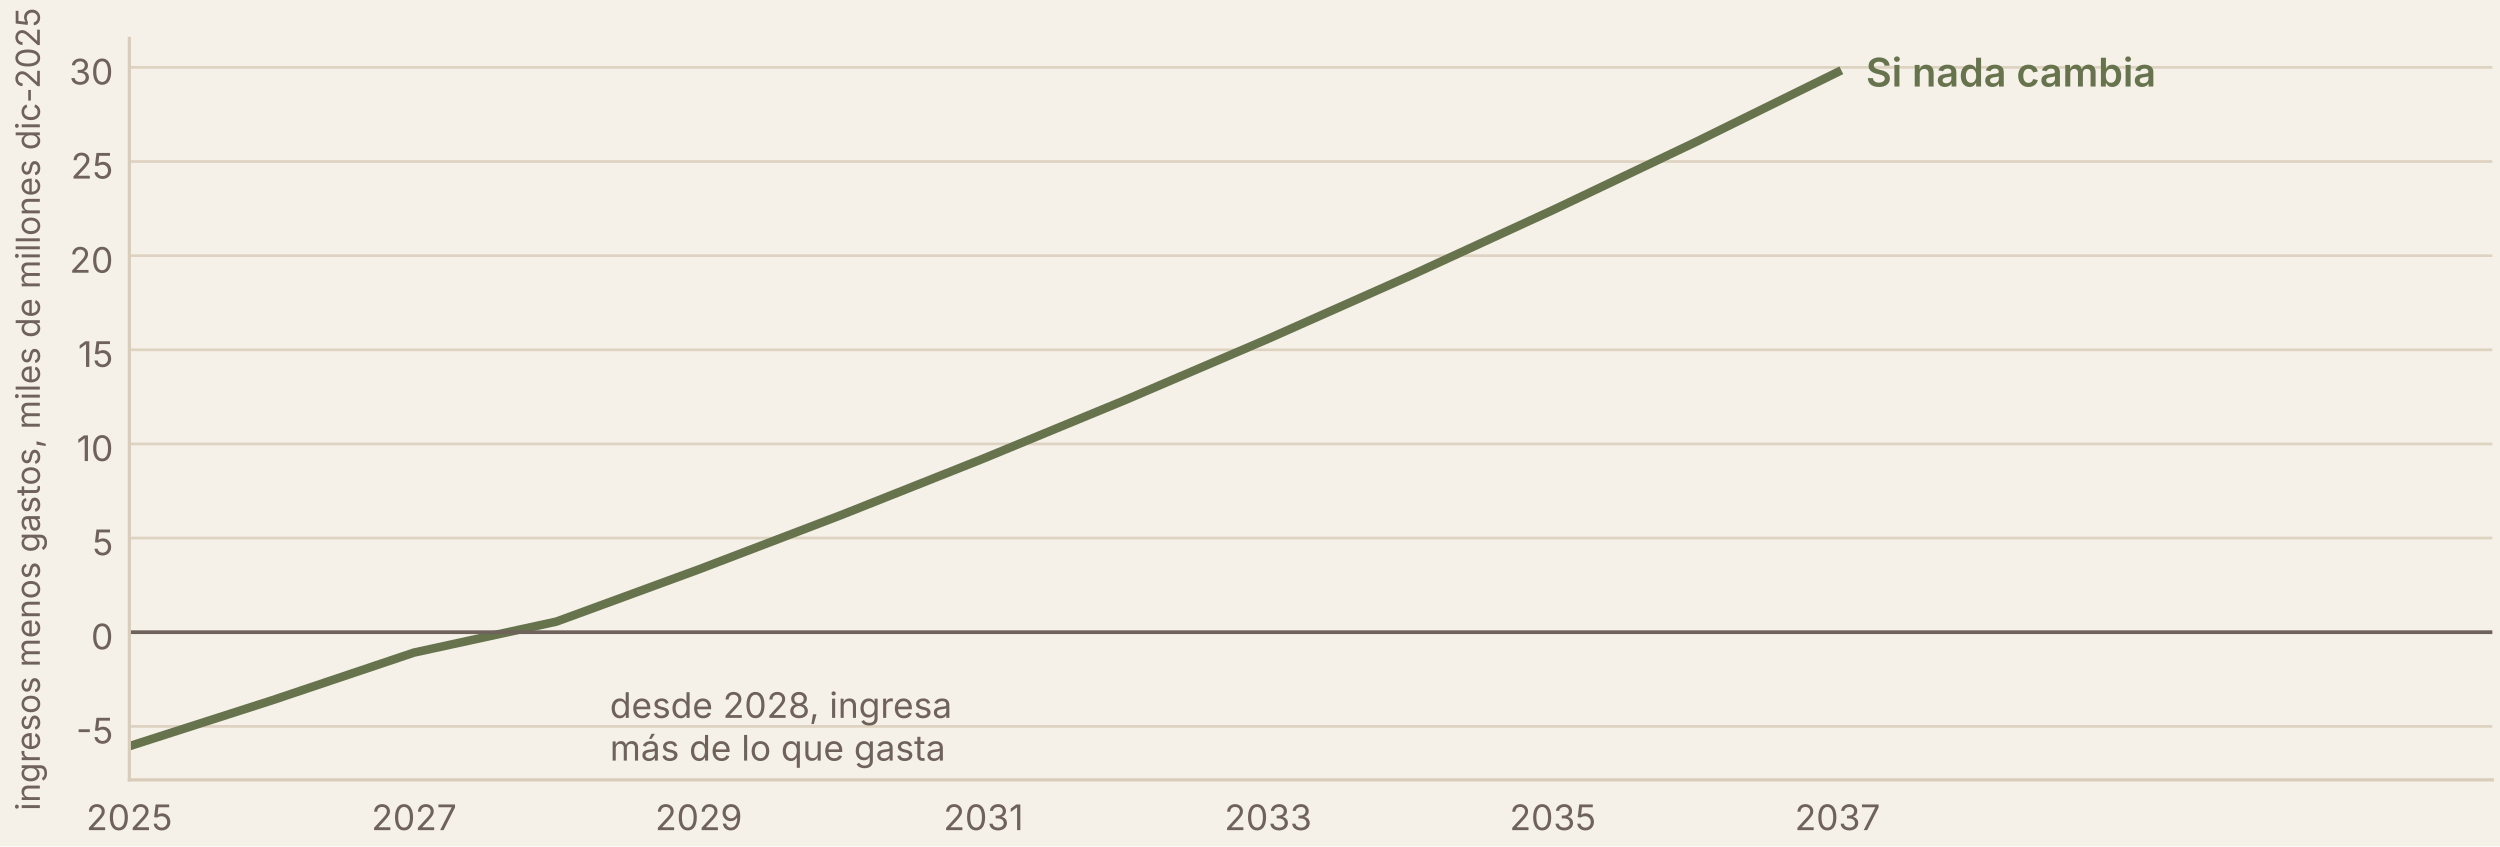
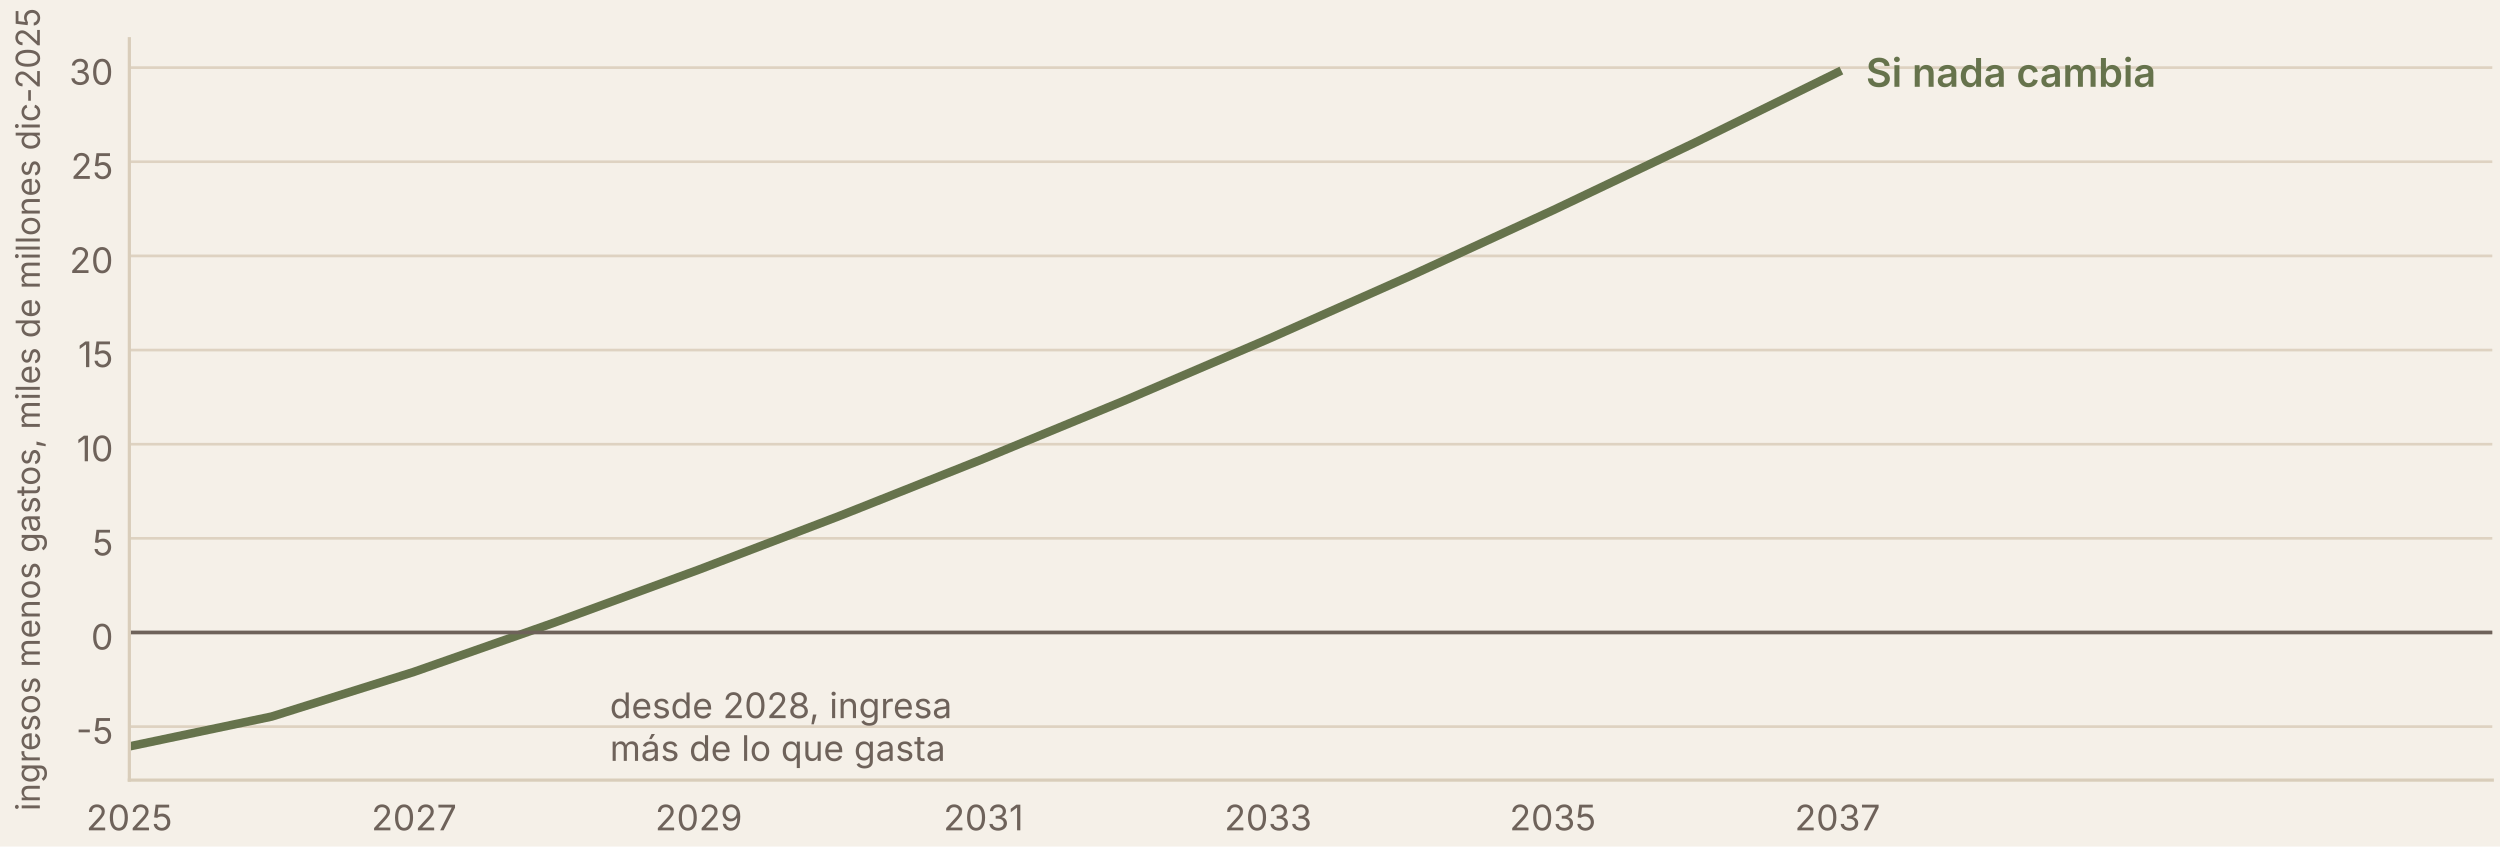
- <svg xmlns="http://www.w3.org/2000/svg" width="467.372pt" height="158.22pt" viewBox="0 0 467.372 158.22" version="1.1">
+ <svg xmlns="http://www.w3.org/2000/svg" width="467.372pt" height="158.265pt" viewBox="0 0 467.372 158.265" version="1.1">
  <defs>
    <style type="text/css">*{stroke-linejoin: round; stroke-linecap: butt}</style>
  </defs>
  <g id="figure_1">
    <g id="patch_1">
-       <path d="M 0 158.22  L 467.372 158.22  L 467.372 0  L 0 0  z " style="fill: #f5f0e8" />
+       <path d="M 0 158.265  L 467.372 158.265  L 467.372 0  L 0 0  z " style="fill: #f5f0e8" />
    </g>
    <g id="axes_1">
      <g id="patch_2">
-         <path d="M 24.182 145.794  L 465.932 145.794  L 465.932 7.194  L 24.182 7.194  z " style="fill: #f5f0e8" />
+         <path d="M 24.182 145.839  L 465.932 145.839  L 465.932 7.239  L 24.182 7.239  z " style="fill: #f5f0e8" />
      </g>
      <g id="matplotlib.axis_1">
        <g id="xtick_1">
          <g id="line2d_1" />
          <g id="text_1">
-             <text style="font-size: 6.6px; font-family: 'Inter'; text-anchor: middle; fill: #6e625a" x="24.182" y="155.188" transform="rotate(-0 24.18248 155.1877)">2025</text>
+             <text style="font-size: 6.6px; font-family: 'Inter'; text-anchor: middle; fill: #6e625a" x="24.182" y="155.233" transform="rotate(-0 24.18248 155.2332)">2025</text>
          </g>
        </g>
        <g id="xtick_2">
          <g id="line2d_2" />
          <g id="text_2">
-             <text style="font-size: 6.6px; font-family: 'Inter'; text-anchor: middle; fill: #6e625a" x="77.405" y="155.188" transform="rotate(-0 77.40537 155.1877)">2027</text>
+             <text style="font-size: 6.6px; font-family: 'Inter'; text-anchor: middle; fill: #6e625a" x="77.405" y="155.233" transform="rotate(-0 77.40537 155.2332)">2027</text>
          </g>
        </g>
        <g id="xtick_3">
          <g id="line2d_3" />
          <g id="text_3">
-             <text style="font-size: 6.6px; font-family: 'Inter'; text-anchor: middle; fill: #6e625a" x="130.628" y="155.188" transform="rotate(-0 130.6283 155.1877)">2029</text>
+             <text style="font-size: 6.6px; font-family: 'Inter'; text-anchor: middle; fill: #6e625a" x="130.628" y="155.233" transform="rotate(-0 130.6283 155.2332)">2029</text>
          </g>
        </g>
        <g id="xtick_4">
          <g id="line2d_4" />
          <g id="text_4">
-             <text style="font-size: 6.6px; font-family: 'Inter'; text-anchor: middle; fill: #6e625a" x="183.851" y="155.188" transform="rotate(-0 183.8512 155.1877)">2031</text>
+             <text style="font-size: 6.6px; font-family: 'Inter'; text-anchor: middle; fill: #6e625a" x="183.851" y="155.233" transform="rotate(-0 183.8512 155.2332)">2031</text>
          </g>
        </g>
        <g id="xtick_5">
          <g id="line2d_5" />
          <g id="text_5">
-             <text style="font-size: 6.6px; font-family: 'Inter'; text-anchor: middle; fill: #6e625a" x="237.074" y="155.188" transform="rotate(-0 237.074 155.1877)">2033</text>
+             <text style="font-size: 6.6px; font-family: 'Inter'; text-anchor: middle; fill: #6e625a" x="237.074" y="155.233" transform="rotate(-0 237.074 155.2332)">2033</text>
          </g>
        </g>
        <g id="xtick_6">
          <g id="line2d_6" />
          <g id="text_6">
-             <text style="font-size: 6.6px; font-family: 'Inter'; text-anchor: middle; fill: #6e625a" x="290.297" y="155.188" transform="rotate(-0 290.2969 155.1877)">2035</text>
+             <text style="font-size: 6.6px; font-family: 'Inter'; text-anchor: middle; fill: #6e625a" x="290.297" y="155.233" transform="rotate(-0 290.2969 155.2332)">2035</text>
          </g>
        </g>
        <g id="xtick_7">
          <g id="line2d_7" />
          <g id="text_7">
-             <text style="font-size: 6.6px; font-family: 'Inter'; text-anchor: middle; fill: #6e625a" x="343.52" y="155.188" transform="rotate(-0 343.5198 155.1877)">2037</text>
+             <text style="font-size: 6.6px; font-family: 'Inter'; text-anchor: middle; fill: #6e625a" x="343.52" y="155.233" transform="rotate(-0 343.5198 155.2332)">2037</text>
          </g>
        </g>
      </g>
      <g id="matplotlib.axis_2">
        <g id="ytick_1">
          <g id="line2d_8">
-             <path d="M 24.182 135.794  L 465.932 135.794  " clip-path="url(#pee7d29597c)" style="fill: none; stroke: #d9cdba; stroke-opacity: 0.85; stroke-width: 0.5; stroke-linecap: square" />
+             <path d="M 24.182 135.84  L 465.932 135.84  " clip-path="url(#p82891036e6)" style="fill: none; stroke: #d9cdba; stroke-opacity: 0.85; stroke-width: 0.5; stroke-linecap: square" />
          </g>
          <g id="line2d_9" />
          <g id="text_8">
-             <text style="font-size: 6.6px; font-family: 'Inter'; text-anchor: end; fill: #6e625a" x="21.182" y="138.991" transform="rotate(-0 21.18248 138.991)">-5</text>
+             <text style="font-size: 6.6px; font-family: 'Inter'; text-anchor: end; fill: #6e625a" x="21.182" y="139.037" transform="rotate(-0 21.18248 139.0366)">-5</text>
          </g>
        </g>
        <g id="ytick_2">
          <g id="line2d_10">
-             <path d="M 24.182 118.194  L 465.932 118.194  " clip-path="url(#pee7d29597c)" style="fill: none; stroke: #d9cdba; stroke-opacity: 0.85; stroke-width: 0.5; stroke-linecap: square" />
+             <path d="M 24.182 118.24  L 465.932 118.24  " clip-path="url(#p82891036e6)" style="fill: none; stroke: #d9cdba; stroke-opacity: 0.85; stroke-width: 0.5; stroke-linecap: square" />
          </g>
          <g id="line2d_11" />
          <g id="text_9">
-             <text style="font-size: 6.6px; font-family: 'Inter'; text-anchor: end; fill: #6e625a" x="21.182" y="121.391" transform="rotate(-0 21.18248 121.3911)">0</text>
+             <text style="font-size: 6.6px; font-family: 'Inter'; text-anchor: end; fill: #6e625a" x="21.182" y="121.437" transform="rotate(-0 21.18248 121.4366)">0</text>
          </g>
        </g>
        <g id="ytick_3">
          <g id="line2d_12">
-             <path d="M 24.182 100.594  L 465.932 100.594  " clip-path="url(#pee7d29597c)" style="fill: none; stroke: #d9cdba; stroke-opacity: 0.85; stroke-width: 0.5; stroke-linecap: square" />
+             <path d="M 24.182 100.64  L 465.932 100.64  " clip-path="url(#p82891036e6)" style="fill: none; stroke: #d9cdba; stroke-opacity: 0.85; stroke-width: 0.5; stroke-linecap: square" />
          </g>
          <g id="line2d_13" />
          <g id="text_10">
-             <text style="font-size: 6.6px; font-family: 'Inter'; text-anchor: end; fill: #6e625a" x="21.182" y="103.791" transform="rotate(-0 21.18248 103.7911)">5</text>
+             <text style="font-size: 6.6px; font-family: 'Inter'; text-anchor: end; fill: #6e625a" x="21.182" y="103.837" transform="rotate(-0 21.18248 103.8366)">5</text>
          </g>
        </g>
        <g id="ytick_4">
          <g id="line2d_14">
-             <path d="M 24.182 82.994  L 465.932 82.994  " clip-path="url(#pee7d29597c)" style="fill: none; stroke: #d9cdba; stroke-opacity: 0.85; stroke-width: 0.5; stroke-linecap: square" />
+             <path d="M 24.182 83.04  L 465.932 83.04  " clip-path="url(#p82891036e6)" style="fill: none; stroke: #d9cdba; stroke-opacity: 0.85; stroke-width: 0.5; stroke-linecap: square" />
          </g>
          <g id="line2d_15" />
          <g id="text_11">
-             <text style="font-size: 6.6px; font-family: 'Inter'; text-anchor: end; fill: #6e625a" x="21.182" y="86.191" transform="rotate(-0 21.18248 86.19109)">10</text>
+             <text style="font-size: 6.6px; font-family: 'Inter'; text-anchor: end; fill: #6e625a" x="21.182" y="86.237" transform="rotate(-0 21.18248 86.23662)">10</text>
          </g>
        </g>
        <g id="ytick_5">
          <g id="line2d_16">
-             <path d="M 24.182 65.394  L 465.932 65.394  " clip-path="url(#pee7d29597c)" style="fill: none; stroke: #d9cdba; stroke-opacity: 0.85; stroke-width: 0.5; stroke-linecap: square" />
+             <path d="M 24.182 65.44  L 465.932 65.44  " clip-path="url(#p82891036e6)" style="fill: none; stroke: #d9cdba; stroke-opacity: 0.85; stroke-width: 0.5; stroke-linecap: square" />
          </g>
          <g id="line2d_17" />
          <g id="text_12">
-             <text style="font-size: 6.6px; font-family: 'Inter'; text-anchor: end; fill: #6e625a" x="21.182" y="68.591" transform="rotate(-0 21.18248 68.59111)">15</text>
+             <text style="font-size: 6.6px; font-family: 'Inter'; text-anchor: end; fill: #6e625a" x="21.182" y="68.637" transform="rotate(-0 21.18248 68.63664)">15</text>
          </g>
        </g>
        <g id="ytick_6">
          <g id="line2d_18">
-             <path d="M 24.182 47.794  L 465.932 47.794  " clip-path="url(#pee7d29597c)" style="fill: none; stroke: #d9cdba; stroke-opacity: 0.85; stroke-width: 0.5; stroke-linecap: square" />
+             <path d="M 24.182 47.84  L 465.932 47.84  " clip-path="url(#p82891036e6)" style="fill: none; stroke: #d9cdba; stroke-opacity: 0.85; stroke-width: 0.5; stroke-linecap: square" />
          </g>
          <g id="line2d_19" />
          <g id="text_13">
-             <text style="font-size: 6.6px; font-family: 'Inter'; text-anchor: end; fill: #6e625a" x="21.182" y="50.991" transform="rotate(-0 21.18248 50.99112)">20</text>
+             <text style="font-size: 6.6px; font-family: 'Inter'; text-anchor: end; fill: #6e625a" x="21.182" y="51.037" transform="rotate(-0 21.18248 51.03665)">20</text>
          </g>
        </g>
        <g id="ytick_7">
          <g id="line2d_20">
-             <path d="M 24.182 30.194  L 465.932 30.194  " clip-path="url(#pee7d29597c)" style="fill: none; stroke: #d9cdba; stroke-opacity: 0.85; stroke-width: 0.5; stroke-linecap: square" />
+             <path d="M 24.182 30.24  L 465.932 30.24  " clip-path="url(#p82891036e6)" style="fill: none; stroke: #d9cdba; stroke-opacity: 0.85; stroke-width: 0.5; stroke-linecap: square" />
          </g>
          <g id="line2d_21" />
          <g id="text_14">
-             <text style="font-size: 6.6px; font-family: 'Inter'; text-anchor: end; fill: #6e625a" x="21.182" y="33.391" transform="rotate(-0 21.18248 33.39114)">25</text>
+             <text style="font-size: 6.6px; font-family: 'Inter'; text-anchor: end; fill: #6e625a" x="21.182" y="33.437" transform="rotate(-0 21.18248 33.43667)">25</text>
          </g>
        </g>
        <g id="ytick_8">
          <g id="line2d_22">
-             <path d="M 24.182 12.594  L 465.932 12.594  " clip-path="url(#pee7d29597c)" style="fill: none; stroke: #d9cdba; stroke-opacity: 0.85; stroke-width: 0.5; stroke-linecap: square" />
+             <path d="M 24.182 12.64  L 465.932 12.64  " clip-path="url(#p82891036e6)" style="fill: none; stroke: #d9cdba; stroke-opacity: 0.85; stroke-width: 0.5; stroke-linecap: square" />
          </g>
          <g id="line2d_23" />
          <g id="text_15">
-             <text style="font-size: 6.6px; font-family: 'Inter'; text-anchor: end; fill: #6e625a" x="21.182" y="15.791" transform="rotate(-0 21.18248 15.79116)">30</text>
+             <text style="font-size: 6.6px; font-family: 'Inter'; text-anchor: end; fill: #6e625a" x="21.182" y="15.837" transform="rotate(-0 21.18248 15.83669)">30</text>
          </g>
        </g>
        <g id="text_16">
-           <text style="font-size: 6.2px; font-family: 'Inter'; text-anchor: middle; fill: #6e625a" x="7.446" y="76.494" transform="rotate(-90 7.44625 76.49391)">ingresos menos gastos, miles de millones dic-2025</text>
+           <text style="font-size: 6.2px; font-family: 'Inter'; text-anchor: middle; fill: #6e625a" x="7.446" y="76.539" transform="rotate(-90 7.44625 76.53944)">ingresos menos gastos, miles de millones dic-2025</text>
        </g>
      </g>
      <g id="line2d_24">
-         <path d="M 24.182 139.494  L 50.794 130.944  L 77.405 121.996  L 104.017 116.206  L 130.628 106.453  L 157.24 96.293  L 183.851 85.723  L 210.463 74.74  L 237.074 63.34  L 263.685 51.519  L 290.297 39.274  L 316.908 26.6  L 343.52 13.494  " clip-path="url(#pee7d29597c)" style="fill: none; stroke: #66734c; stroke-width: 1.6; stroke-linecap: square" />
+         <path d="M 24.182 139.539  L 50.794 133.956  L 77.405 125.601  L 104.017 116.252  L 130.628 106.499  L 157.24 96.339  L 183.851 85.769  L 210.463 74.785  L 237.074 63.385  L 263.685 51.564  L 290.297 39.319  L 316.908 26.646  L 343.52 13.539  " clip-path="url(#p82891036e6)" style="fill: none; stroke: #66734c; stroke-width: 1.6; stroke-linecap: square" />
      </g>
      <g id="line2d_25">
-         <path d="M 24.182 118.194  L 465.932 118.194  " clip-path="url(#pee7d29597c)" style="fill: none; stroke: #6e625a; stroke-width: 0.7; stroke-linecap: square" />
+         <path d="M 24.182 118.24  L 465.932 118.24  " clip-path="url(#p82891036e6)" style="fill: none; stroke: #6e625a; stroke-width: 0.7; stroke-linecap: square" />
      </g>
      <g id="patch_3">
-         <path d="M 24.182 145.794  L 24.182 7.194  " style="fill: none; stroke: #d9cdba; stroke-width: 0.6; stroke-linejoin: miter; stroke-linecap: square" />
+         <path d="M 24.182 145.839  L 24.182 7.239  " style="fill: none; stroke: #d9cdba; stroke-width: 0.6; stroke-linejoin: miter; stroke-linecap: square" />
      </g>
      <g id="patch_4">
-         <path d="M 24.182 145.794  L 465.932 145.794  " style="fill: none; stroke: #d9cdba; stroke-width: 0.6; stroke-linejoin: miter; stroke-linecap: square" />
+         <path d="M 24.182 145.839  L 465.932 145.839  " style="fill: none; stroke: #d9cdba; stroke-width: 0.6; stroke-linejoin: miter; stroke-linecap: square" />
      </g>
      <g id="text_17">
-         <text style="font-weight: 600; font-size: 7.4px; font-family: 'Inter'; text-anchor: start; fill: #66734c" x="348.842" y="16.186" transform="rotate(-0 348.8421 16.1858)"> Si nada cambia</text>
+         <text style="font-weight: 600; font-size: 7.4px; font-family: 'Inter'; text-anchor: start; fill: #66734c" x="348.842" y="16.231" transform="rotate(-0 348.8421 16.23133)"> Si nada cambia</text>
      </g>
      <g id="text_18">
-         <text style="font-size: 6.6px; font-family: 'Inter'; fill: #6e625a" transform="translate(114.0168 134.2084)">desde 2028, ingresa</text>
-         <text style="font-size: 6.6px; font-family: 'Inter'; fill: #6e625a" transform="translate(114.0168 142.1942)">más de lo que gasta</text>
+         <text style="font-size: 6.6px; font-family: 'Inter'; fill: #6e625a" transform="translate(114.0168 134.254)">desde 2028, ingresa</text>
+         <text style="font-size: 6.6px; font-family: 'Inter'; fill: #6e625a" transform="translate(114.0168 142.2397)">más de lo que gasta</text>
      </g>
    </g>
  </g>
  <defs>
-     <clipPath id="pee7d29597c">
-       <rect x="24.182" y="7.194" width="441.75" height="138.6" />
+     <clipPath id="p82891036e6">
+       <rect x="24.182" y="7.239" width="441.75" height="138.6" />
    </clipPath>
  </defs>
</svg>
